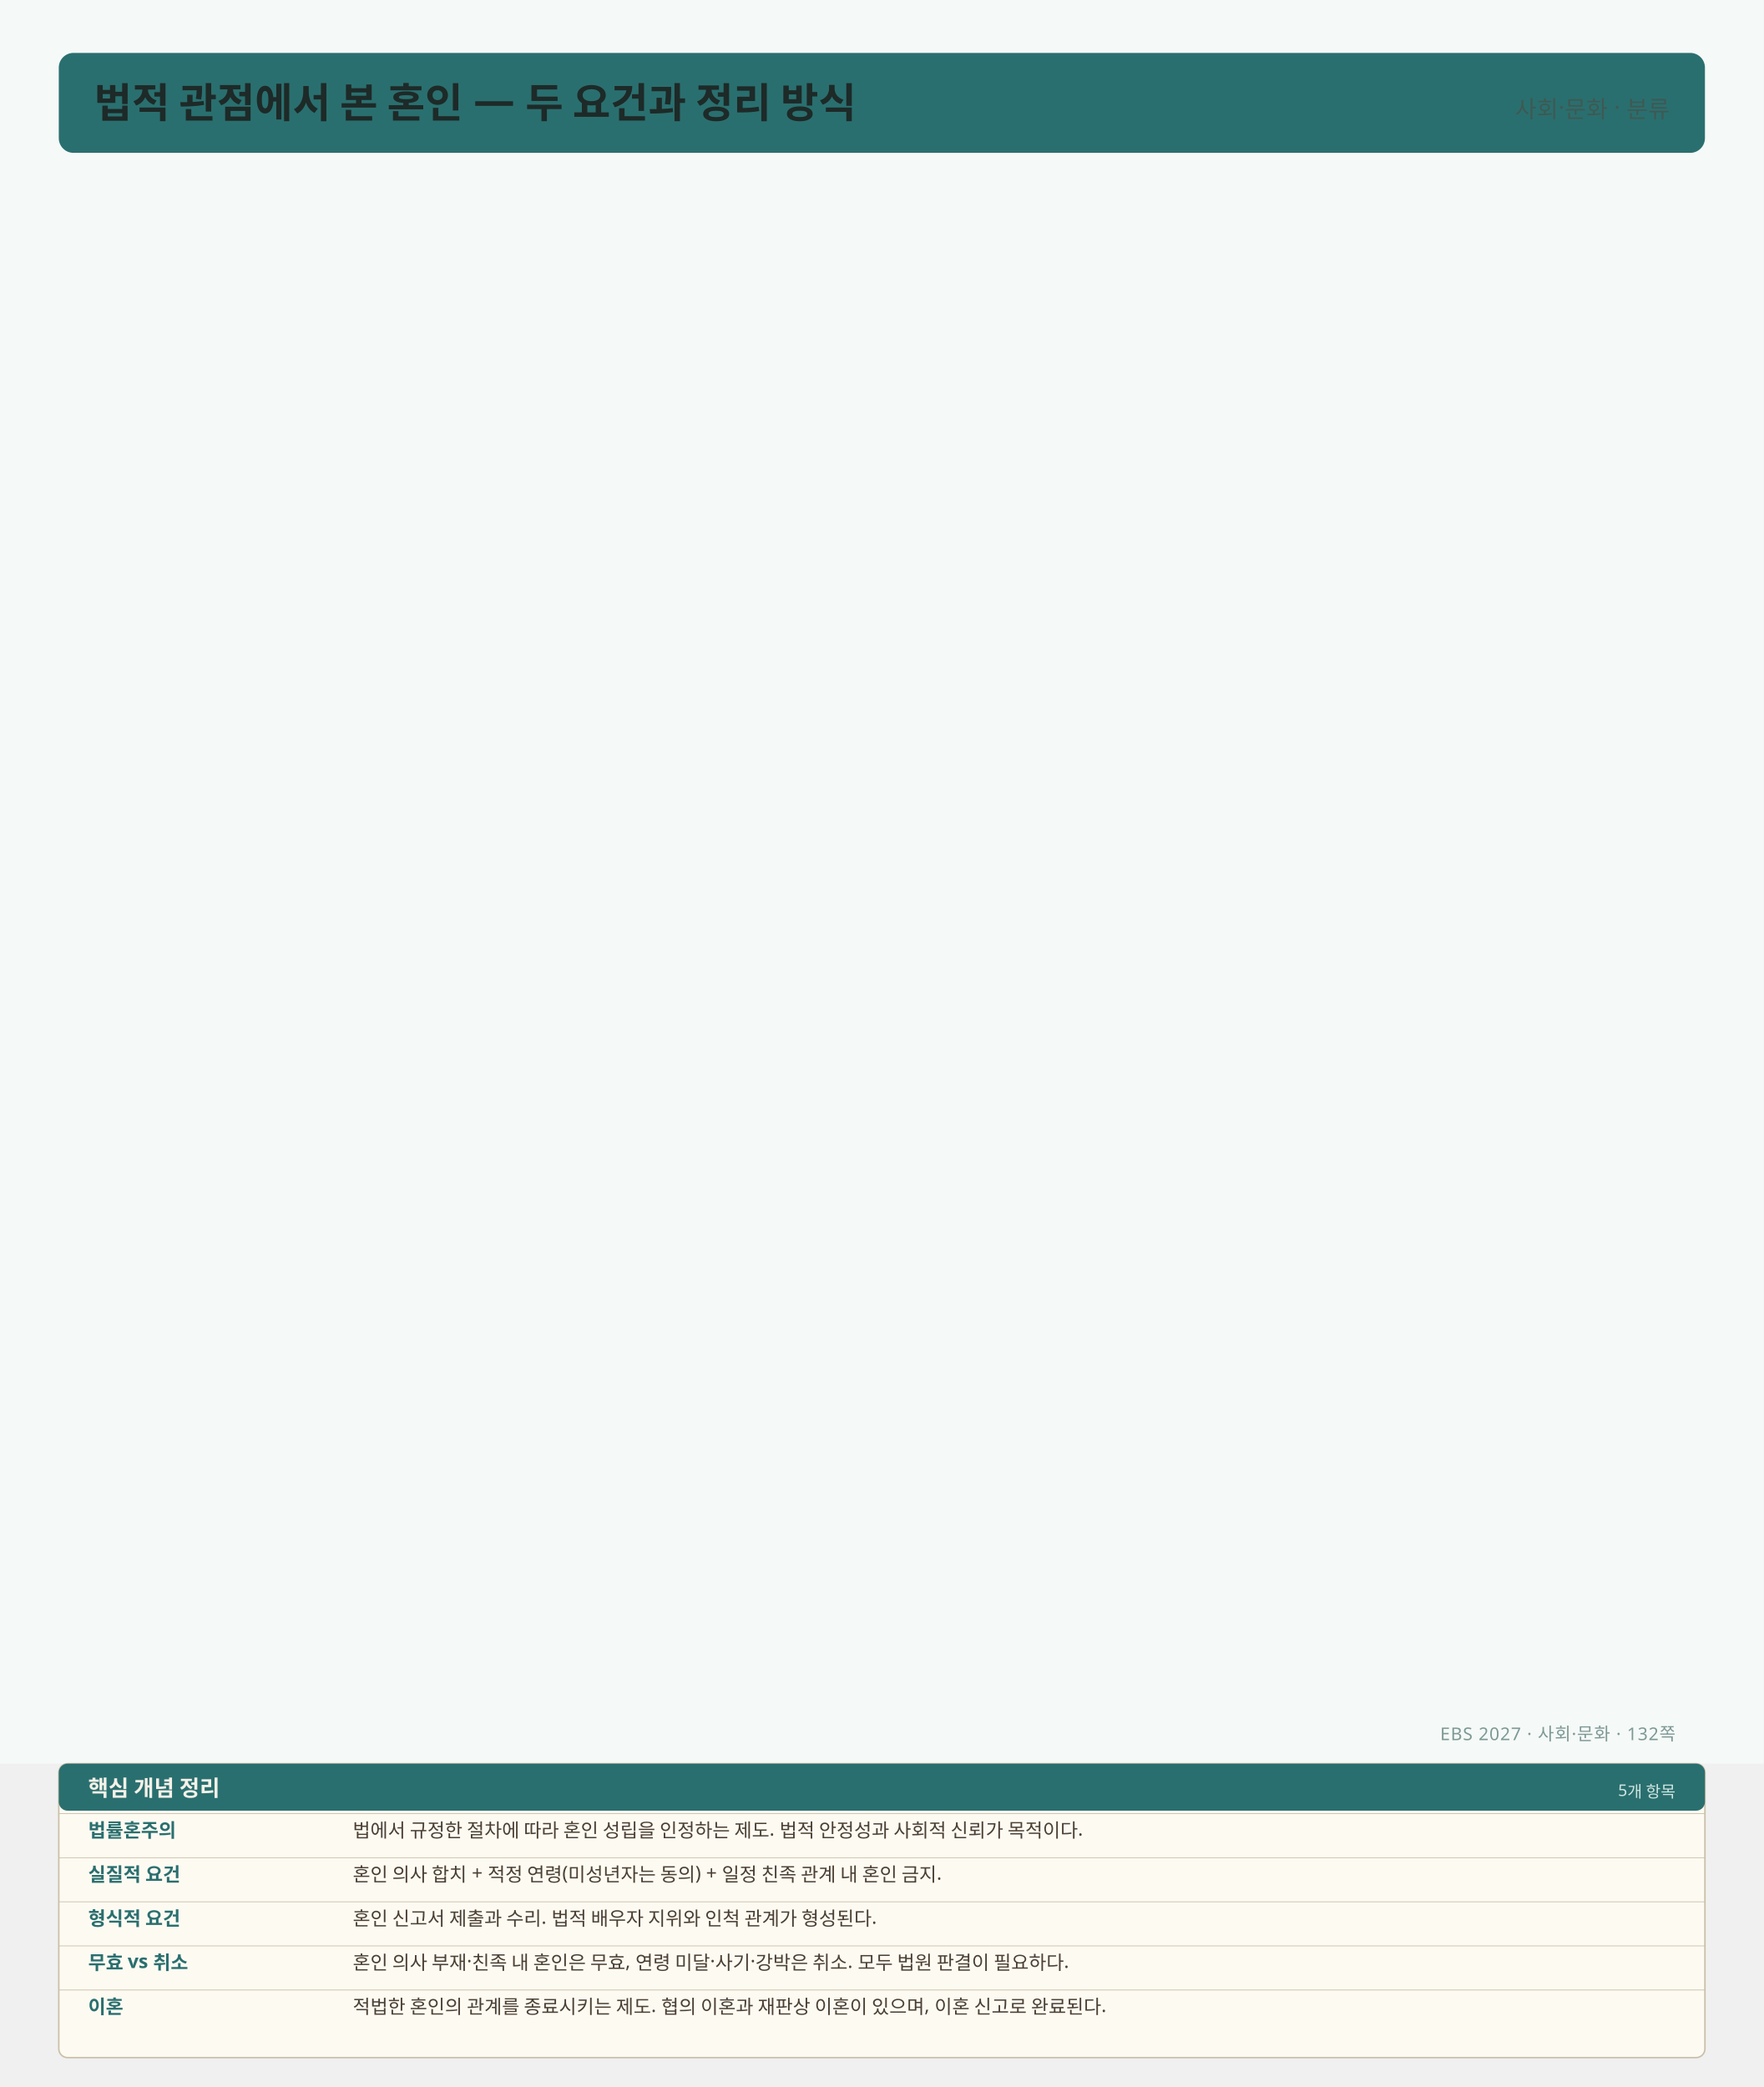
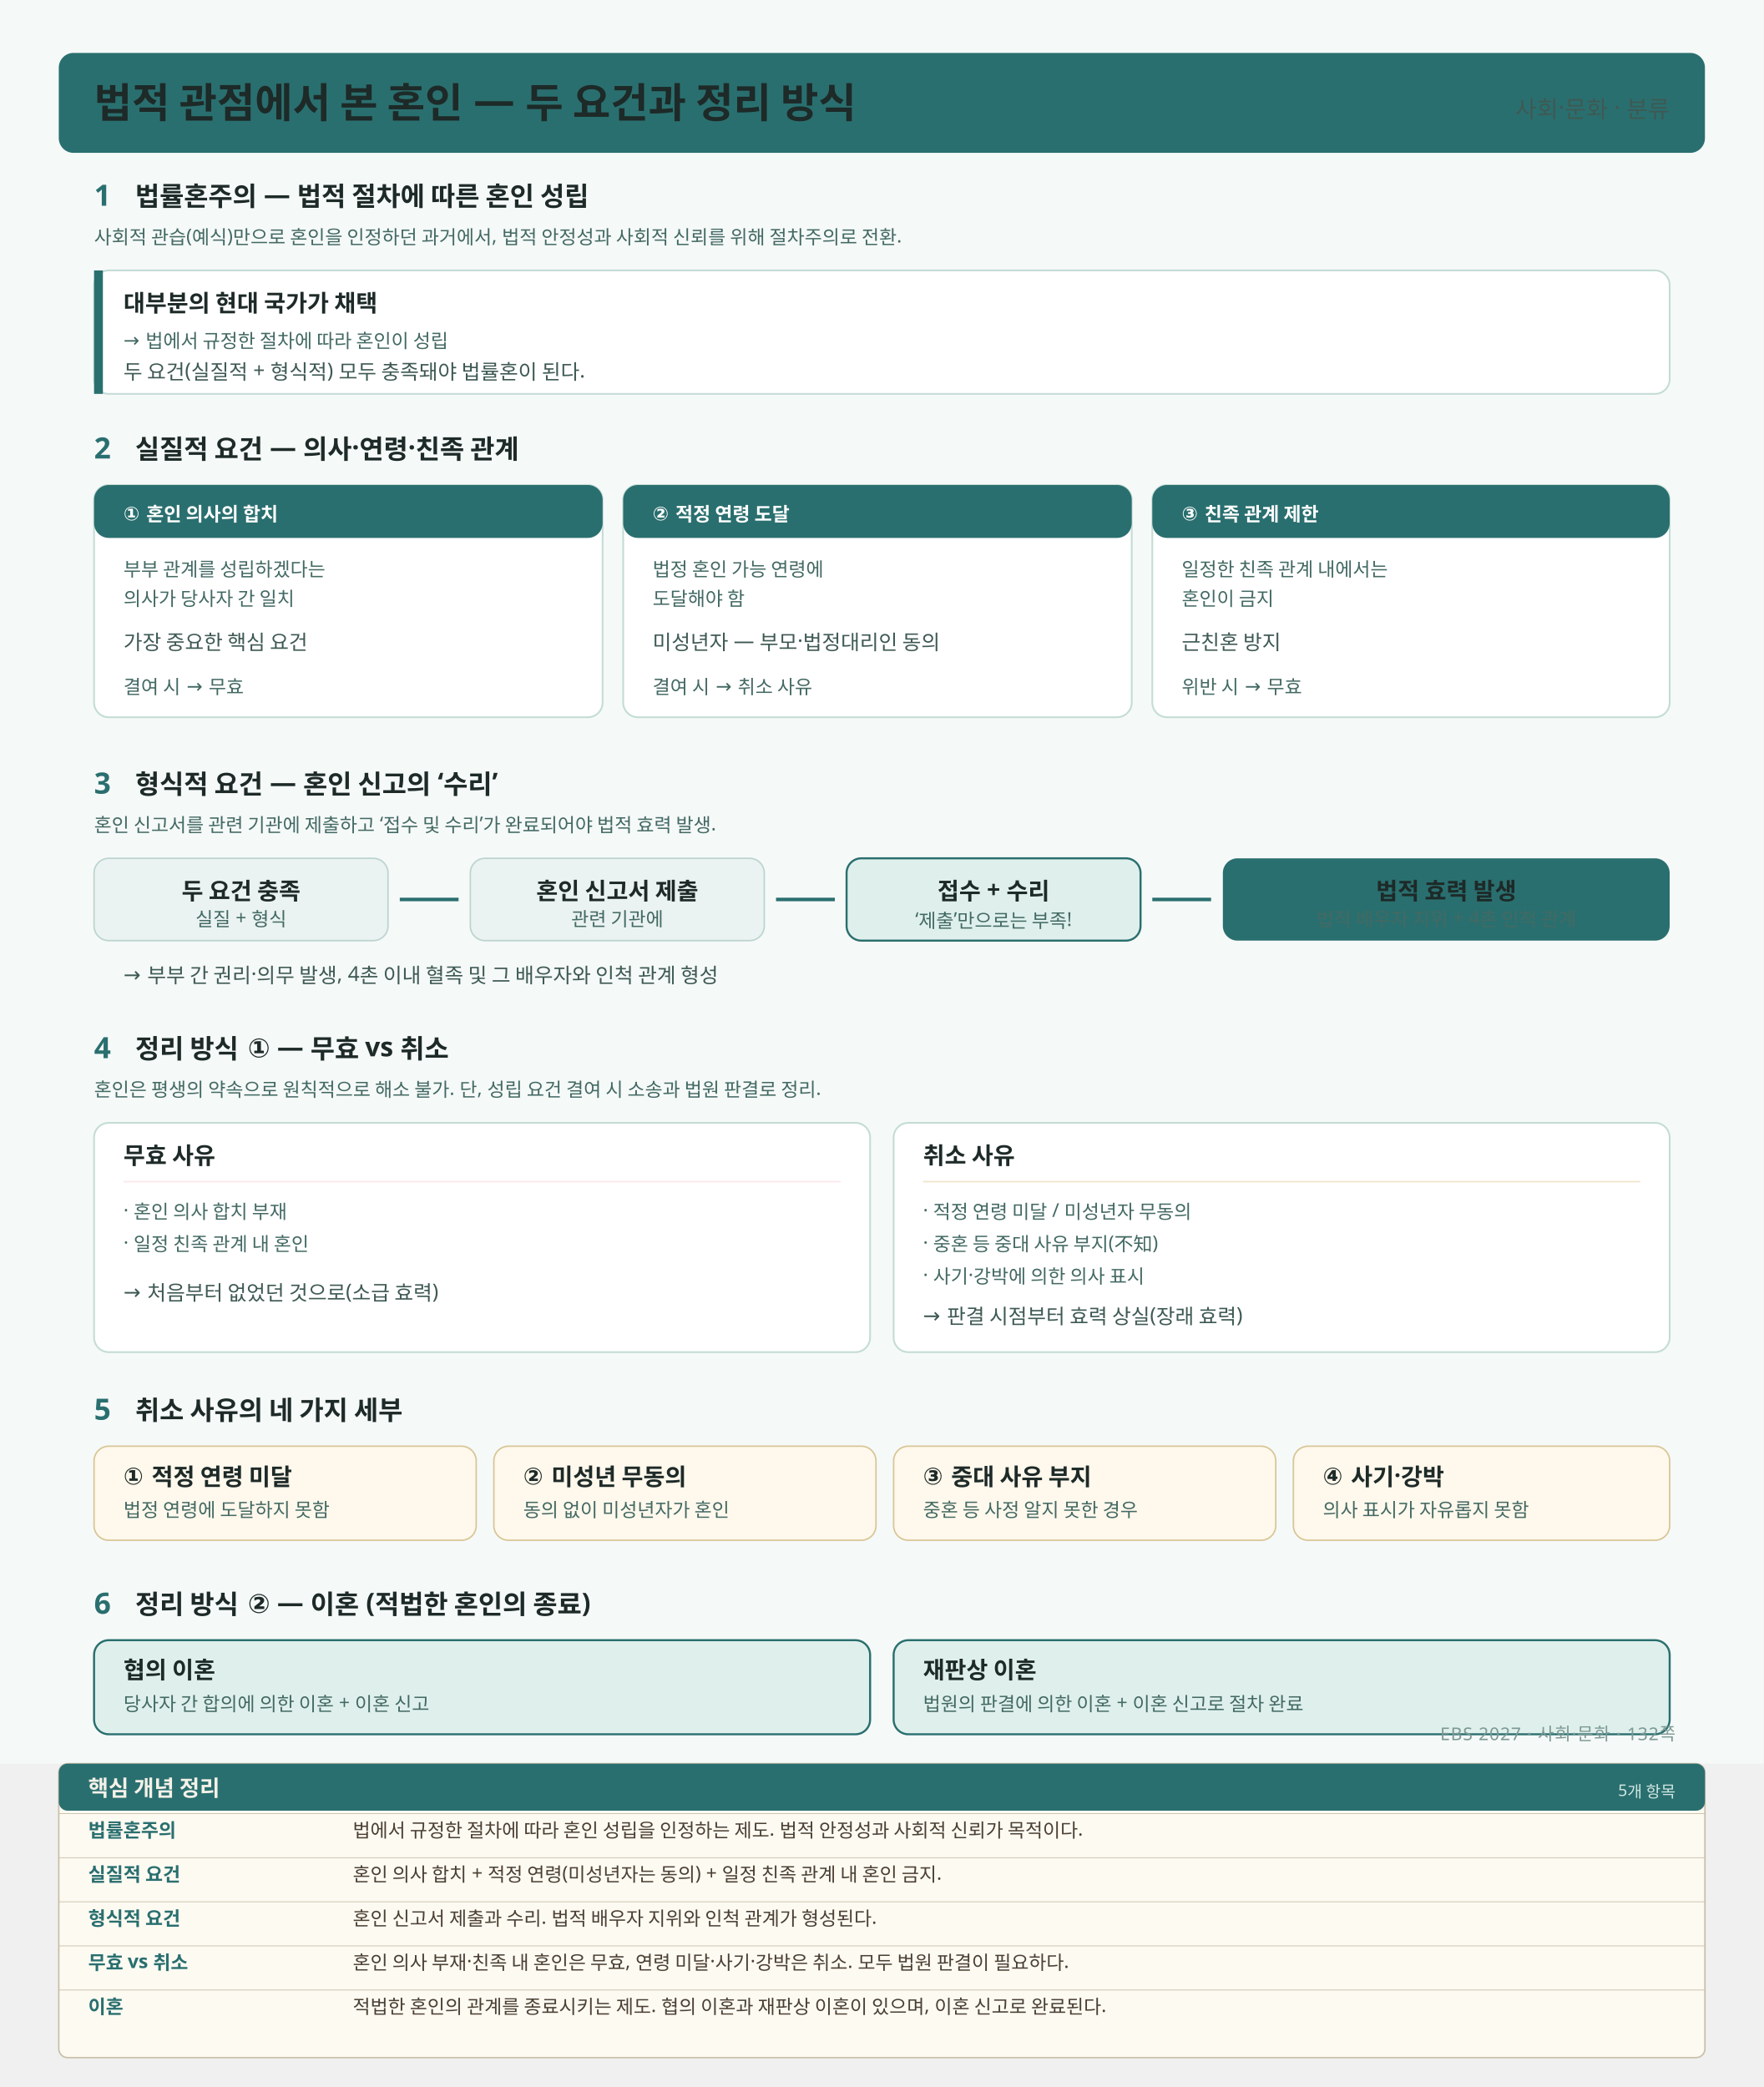
- <svg xmlns="http://www.w3.org/2000/svg" viewBox="0 0 1200 1420" data-app="" role="img" aria-labelledby="t32 d32">
+ <svg xmlns="http://www.w3.org/2000/svg" viewBox="0 0 1200 1420" role="img" aria-labelledby="t32 d32">
  <defs>
    <style>
      .bg{fill:#f5f9f8}
      .panel{fill:#ffffff;stroke:#c4dcd5;stroke-width:1.2}
      .ti{font:600 28px 'Pretendard',ui-sans-serif,sans-serif;fill:#1d2a28}
      .sub{font:400 16px 'Pretendard',ui-sans-serif,sans-serif;fill:#3e5953}
      .lab{font:600 16px 'Pretendard',ui-sans-serif,sans-serif;fill:#1d2a28}
      .bd{font:700 18px 'Pretendard',ui-sans-serif,sans-serif;fill:#1d2a28}
      .num{font:700 20px 'Pretendard',ui-sans-serif,sans-serif;fill:#2a6f6f}
      .it{font:400 14px 'Pretendard',ui-sans-serif,sans-serif;fill:#3e5953}
      .small{font:400 13px 'Pretendard',ui-sans-serif,sans-serif;fill:#436963}
      .pill{font:600 13px 'Pretendard',ui-sans-serif,sans-serif;fill:#ffffff}
      .wm{font:400 12px 'Pretendard',ui-sans-serif,sans-serif;fill:#7d9994;letter-spacing:.04em}
      .reveal{transition:opacity .35s ease, transform .35s ease}
      svg[data-app] .reveal{opacity:0; transform:translateY(6px)}
      svg[data-app] .reveal.on{opacity:1; transform:translateY(0)}
    </style>
    <marker id="ar32" viewBox="0 0 1200 1420" refX="9" refY="5" markerWidth="9" markerHeight="9" orient="auto">
      <path d="M0,0 L10,5 L0,10 z" fill="#2a6f6f" />
    </marker>
  </defs>
  <rect class="bg" width="1200" height="1200" />
  <rect x="40" y="36" width="1120" height="68" rx="10" fill="#2a6f6f" />
  <text x="64" y="80" class="ti" fill="#ffffff">법적 관점에서 본 혼인 — 두 요건과 정리 방식</text>
  <text x="1136" y="80" class="sub" fill="#cfe5e1" text-anchor="end">사회·문화 · 분류</text>
  <g class="reveal" data-reveal-step="1">
    <text x="64" y="140" class="num">1</text>
    <text x="92" y="140" class="bd">법률혼주의 — 법적 절차에 따른 혼인 성립</text>
    <text x="64" y="166" class="small">사회적 관습(예식)만으로 혼인을 인정하던 과거에서, 법적 안정성과 사회적 신뢰를 위해 절차주의로 전환.</text>
    <rect class="panel" x="64" y="184" width="1072" height="84" rx="10" />
    <rect x="64" y="184" width="6" height="84" fill="#2a6f6f" />
    <text x="84" y="212" class="lab">대부분의 현대 국가가 채택</text>
    <text x="84" y="236" class="small">→ 법에서 규정한 절차에 따라 혼인이 성립</text>
    <text x="84" y="258" class="it" fill="#2a6f6f">두 요건(실질적 + 형식적) 모두 충족돼야 법률혼이 된다.</text>
  </g>
  <g class="reveal" data-reveal-step="2">
    <text x="64" y="312" class="num">2</text>
    <text x="92" y="312" class="bd">실질적 요건 — 의사·연령·친족 관계</text>
    <g>
      <rect class="panel" x="64" y="330" width="346" height="158" rx="10" />
      <rect x="64" y="330" width="346" height="36" rx="10" fill="#2a6f6f" />
      <text x="84" y="354" class="pill">① 혼인 의사의 합치</text>
      <text x="84" y="392" class="small">부부 관계를 성립하겠다는</text>
      <text x="84" y="412" class="small">의사가 당사자 간 일치</text>
      <text x="84" y="442" class="it" fill="#2a6f6f">가장 중요한 핵심 요건</text>
      <text x="84" y="472" class="small">결여 시 → 무효</text>
      <rect class="panel" x="424" y="330" width="346" height="158" rx="10" />
      <rect x="424" y="330" width="346" height="36" rx="10" fill="#2a6f6f" />
      <text x="444" y="354" class="pill">② 적정 연령 도달</text>
      <text x="444" y="392" class="small">법정 혼인 가능 연령에</text>
      <text x="444" y="412" class="small">도달해야 함</text>
      <text x="444" y="442" class="it" fill="#2a6f6f">미성년자 — 부모·법정대리인 동의</text>
      <text x="444" y="472" class="small">결여 시 → 취소 사유</text>
      <rect class="panel" x="784" y="330" width="352" height="158" rx="10" />
      <rect x="784" y="330" width="352" height="36" rx="10" fill="#2a6f6f" />
      <text x="804" y="354" class="pill">③ 친족 관계 제한</text>
      <text x="804" y="392" class="small">일정한 친족 관계 내에서는</text>
      <text x="804" y="412" class="small">혼인이 금지</text>
      <text x="804" y="442" class="it" fill="#2a6f6f">근친혼 방지</text>
      <text x="804" y="472" class="small">위반 시 → 무효</text>
    </g>
  </g>
  <g class="reveal" data-reveal-step="3">
    <text x="64" y="540" class="num">3</text>
    <text x="92" y="540" class="bd">형식적 요건 — 혼인 신고의 ‘수리’</text>
    <text x="64" y="566" class="small">혼인 신고서를 관련 기관에 제출하고 ‘접수 및 수리’가 완료되어야 법적 효력 발생.</text>
    <g>
      <rect x="64" y="584" width="200" height="56" rx="10" fill="#eaf3f1" stroke="#bcd4cf" />
      <text x="164" y="612" class="lab" text-anchor="middle">두 요건 충족</text>
      <text x="164" y="630" class="small" text-anchor="middle">실질 + 형식</text>
      <line x1="272" y1="612" x2="312" y2="612" stroke="#2a6f6f" stroke-width="2.4" marker-end="url(#ar32)" />
      <rect x="320" y="584" width="200" height="56" rx="10" fill="#eaf3f1" stroke="#bcd4cf" />
      <text x="420" y="612" class="lab" text-anchor="middle">혼인 신고서 제출</text>
      <text x="420" y="630" class="small" text-anchor="middle">관련 기관에</text>
      <line x1="528" y1="612" x2="568" y2="612" stroke="#2a6f6f" stroke-width="2.4" marker-end="url(#ar32)" />
      <rect x="576" y="584" width="200" height="56" rx="10" fill="#dff0ec" stroke="#2a6f6f" stroke-width="1.4" />
      <text x="676" y="612" class="lab" text-anchor="middle" fill="#2a6f6f">접수 + 수리</text>
      <text x="676" y="630" class="small" text-anchor="middle">‘제출’만으로는 부족!</text>
      <line x1="784" y1="612" x2="824" y2="612" stroke="#2a6f6f" stroke-width="2.4" marker-end="url(#ar32)" />
      <rect x="832" y="584" width="304" height="56" rx="10" fill="#2a6f6f" />
      <text x="984" y="612" class="lab" fill="#ffffff" text-anchor="middle">법적 효력 발생</text>
      <text x="984" y="630" class="small" fill="#cfe5e1" text-anchor="middle">법적 배우자 지위 + 4촌 인척 관계</text>
    </g>
    <text x="84" y="668" class="it">→ 부부 간 권리·의무 발생, 4촌 이내 혈족 및 그 배우자와 인척 관계 형성</text>
  </g>
  <g class="reveal" data-reveal-step="4">
    <text x="64" y="720" class="num">4</text>
    <text x="92" y="720" class="bd">정리 방식 ① — 무효 vs 취소</text>
    <text x="64" y="746" class="small">혼인은 평생의 약속으로 원칙적으로 해소 불가. 단, 성립 요건 결여 시 소송과 법원 판결로 정리.</text>
    <g>
      <rect class="panel" x="64" y="764" width="528" height="156" rx="10" stroke="#a83a4a" stroke-width="1.4" fill="#fbf2f4" />
      <text x="84" y="792" class="lab" fill="#a83a4a">무효 사유</text>
      <line x1="84" y1="804" x2="572" y2="804" stroke="#fbe6e9" stroke-width="1" />
      <text x="84" y="828" class="small">· 혼인 의사 합치 부재</text>
      <text x="84" y="850" class="small">· 일정 친족 관계 내 혼인</text>
      <text x="84" y="884" class="it" fill="#a83a4a">→ 처음부터 없었던 것으로(소급 효력)</text>
      <rect class="panel" x="608" y="764" width="528" height="156" rx="10" stroke="#8b6f47" stroke-width="1.4" fill="#fff8ec" />
      <text x="628" y="792" class="lab" fill="#8b6f47">취소 사유</text>
      <line x1="628" y1="804" x2="1116" y2="804" stroke="#f0e3cb" stroke-width="1" />
      <text x="628" y="828" class="small">· 적정 연령 미달 / 미성년자 무동의</text>
      <text x="628" y="850" class="small">· 중혼 등 중대 사유 부지(不知)</text>
      <text x="628" y="872" class="small">· 사기·강박에 의한 의사 표시</text>
      <text x="628" y="900" class="it" fill="#8b6f47">→ 판결 시점부터 효력 상실(장래 효력)</text>
    </g>
  </g>
  <g class="reveal" data-reveal-step="5">
    <text x="64" y="966" class="num">5</text>
    <text x="92" y="966" class="bd">취소 사유의 네 가지 세부</text>
    <g>
      <rect x="64" y="984" width="260" height="64" rx="10" fill="#fff8ec" stroke="#d8c595" stroke-width="1" />
      <text x="84" y="1010" class="lab">① 적정 연령 미달</text>
      <text x="84" y="1032" class="small">법정 연령에 도달하지 못함</text>
      <rect x="336" y="984" width="260" height="64" rx="10" fill="#fff8ec" stroke="#d8c595" stroke-width="1" />
      <text x="356" y="1010" class="lab">② 미성년 무동의</text>
      <text x="356" y="1032" class="small">동의 없이 미성년자가 혼인</text>
      <rect x="608" y="984" width="260" height="64" rx="10" fill="#fff8ec" stroke="#d8c595" stroke-width="1" />
      <text x="628" y="1010" class="lab">③ 중대 사유 부지</text>
      <text x="628" y="1032" class="small">중혼 등 사정 알지 못한 경우</text>
      <rect x="880" y="984" width="256" height="64" rx="10" fill="#fff8ec" stroke="#d8c595" stroke-width="1" />
      <text x="900" y="1010" class="lab">④ 사기·강박</text>
      <text x="900" y="1032" class="small">의사 표시가 자유롭지 못함</text>
    </g>
  </g>
  <g class="reveal" data-reveal-step="6">
    <text x="64" y="1098" class="num">6</text>
    <text x="92" y="1098" class="bd">정리 방식 ② — 이혼 (적법한 혼인의 종료)</text>
    <g>
      <rect x="64" y="1116" width="528" height="64" rx="10" fill="#dff0ec" stroke="#2a6f6f" stroke-width="1.4" />
      <text x="84" y="1142" class="lab" fill="#2a6f6f">협의 이혼</text>
      <text x="84" y="1164" class="small">당사자 간 합의에 의한 이혼 + 이혼 신고</text>
      <rect x="608" y="1116" width="528" height="64" rx="10" fill="#dff0ec" stroke="#2a6f6f" stroke-width="1.4" />
      <text x="628" y="1142" class="lab" fill="#2a6f6f">재판상 이혼</text>
      <text x="628" y="1164" class="small">법원의 판결에 의한 이혼 + 이혼 신고로 절차 완료</text>
    </g>
  </g>
  <text x="1140" y="1184" class="wm" text-anchor="end">EBS 2027 · 사회·문화 · 132쪽</text>
  <g>
    <rect x="40" y="1200" width="1120" height="200" rx="6" fill="#fdfaf2" stroke="#c9bfa8" stroke-width="1" />
    <rect x="40" y="1200" width="1120" height="32" rx="6" fill="#2a6f6f" />
    <text x="60" y="1222" font-family="Noto Serif KR, serif" font-size="15" font-weight="700" fill="#f5f1e8">핵심 개념 정리</text>
    <text x="1140" y="1222" text-anchor="end" font-family="Pretendard, sans-serif" font-size="11" fill="#cfe5e1">5개 항목</text>
    <line x1="40" y1="1234" x2="1160" y2="1234" stroke="#c9bfa8" stroke-width="0.5" />
    <text x="60" y="1250" font-family="Pretendard, sans-serif" font-size="13" font-weight="700" fill="#2a6f6f">법률혼주의</text>
    <text x="240" y="1250" font-family="Pretendard, sans-serif" font-size="13" fill="#4a3f33">법에서 규정한 절차에 따라 혼인 성립을 인정하는 제도. 법적 안정성과 사회적 신뢰가 목적이다.</text>
    <line x1="40" y1="1264" x2="1160" y2="1264" stroke="#c9bfa8" stroke-width="0.5" />
    <text x="60" y="1280" font-family="Pretendard, sans-serif" font-size="13" font-weight="700" fill="#2a6f6f">실질적 요건</text>
    <text x="240" y="1280" font-family="Pretendard, sans-serif" font-size="13" fill="#4a3f33">혼인 의사 합치 + 적정 연령(미성년자는 동의) + 일정 친족 관계 내 혼인 금지.</text>
    <line x1="40" y1="1294" x2="1160" y2="1294" stroke="#c9bfa8" stroke-width="0.5" />
    <text x="60" y="1310" font-family="Pretendard, sans-serif" font-size="13" font-weight="700" fill="#2a6f6f">형식적 요건</text>
    <text x="240" y="1310" font-family="Pretendard, sans-serif" font-size="13" fill="#4a3f33">혼인 신고서 제출과 수리. 법적 배우자 지위와 인척 관계가 형성된다.</text>
    <line x1="40" y1="1324" x2="1160" y2="1324" stroke="#c9bfa8" stroke-width="0.5" />
    <text x="60" y="1340" font-family="Pretendard, sans-serif" font-size="13" font-weight="700" fill="#2a6f6f">무효 vs 취소</text>
    <text x="240" y="1340" font-family="Pretendard, sans-serif" font-size="13" fill="#4a3f33">혼인 의사 부재·친족 내 혼인은 무효, 연령 미달·사기·강박은 취소. 모두 법원 판결이 필요하다.</text>
    <line x1="40" y1="1354" x2="1160" y2="1354" stroke="#c9bfa8" stroke-width="0.5" />
    <text x="60" y="1370" font-family="Pretendard, sans-serif" font-size="13" font-weight="700" fill="#2a6f6f">이혼</text>
    <text x="240" y="1370" font-family="Pretendard, sans-serif" font-size="13" fill="#4a3f33">적법한 혼인의 관계를 종료시키는 제도. 협의 이혼과 재판상 이혼이 있으며, 이혼 신고로 완료된다.</text>
  </g>
</svg>
